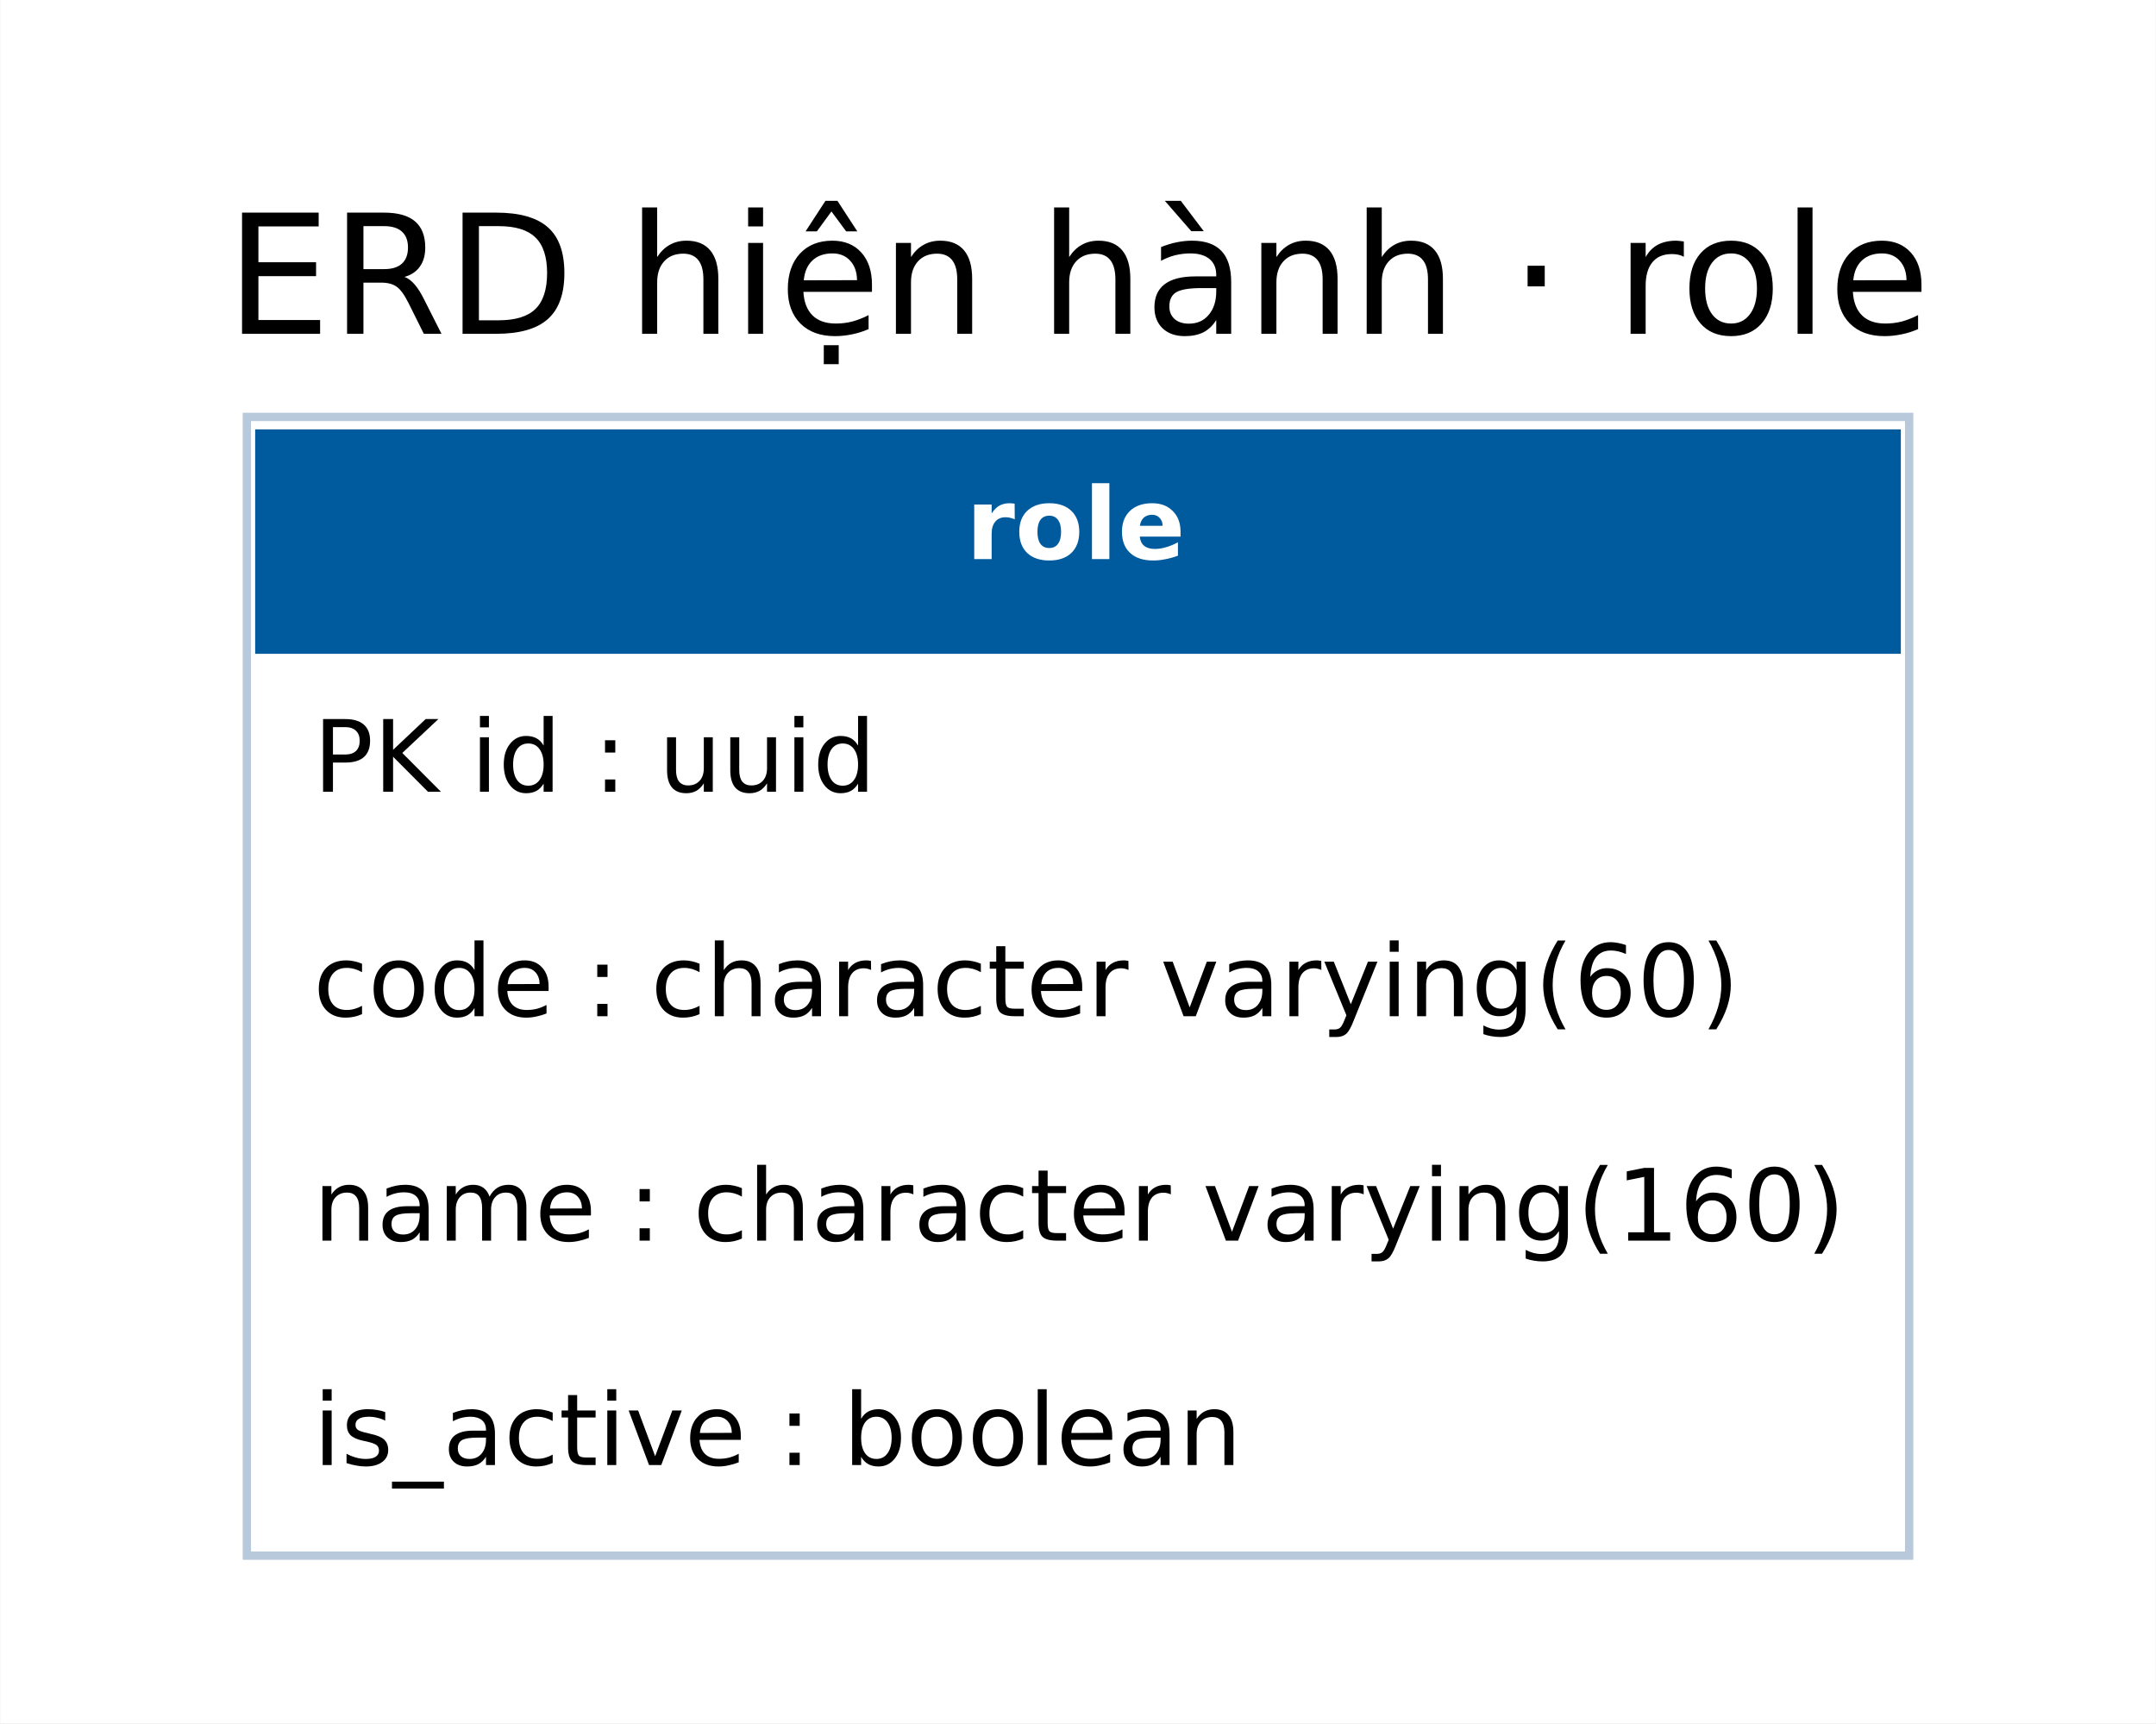
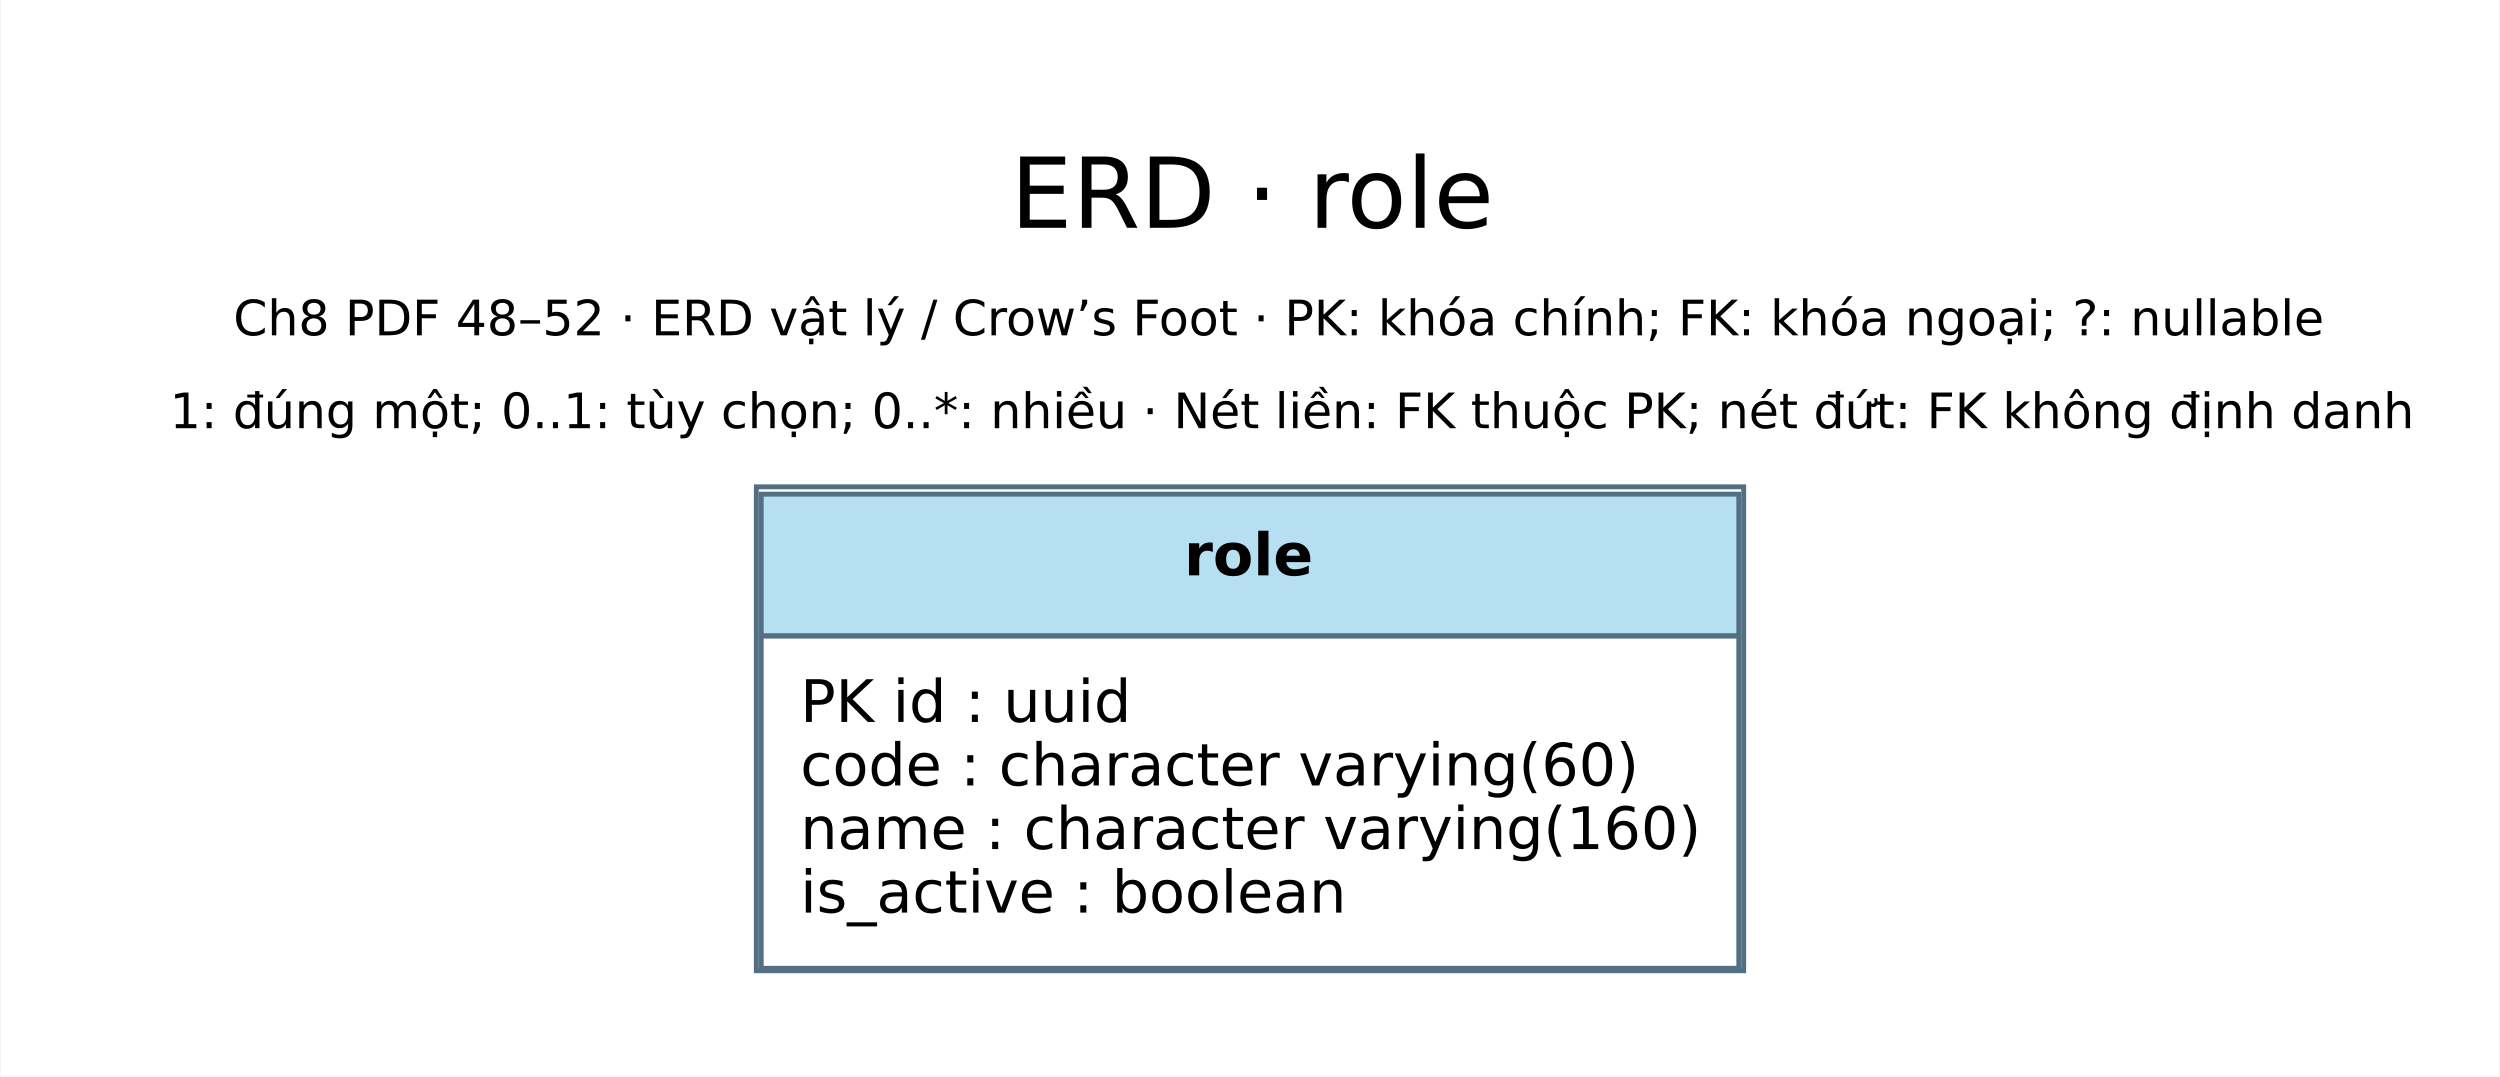
- <svg xmlns="http://www.w3.org/2000/svg" width="259pt" height="207pt" viewBox="0.00 0.00 259.32 207.32">
-   <g id="graph0" class="graph" transform="scale(1 1) rotate(0) translate(20.16 187.16)">
-     <polygon fill="white" stroke="transparent" points="-20.16,20.16 -20.16,-187.16 239.16,-187.16 239.16,20.16 -20.16,20.16" />
-     <text text-anchor="middle" x="109.5" y="-147" font-family="DejaVu Sans" font-size="20.00">ERD hiện hành · role</text>
+ <svg xmlns="http://www.w3.org/2000/svg" width="511pt" height="220pt" viewBox="0.00 0.00 511.20 220.20">
+   <g id="graph0" class="graph" transform="scale(1 1) rotate(0) translate(21.6 198.6)">
+     <polygon fill="white" stroke="transparent" points="-21.6,21.6 -21.6,-198.6 489.6,-198.6 489.6,21.6 -21.6,21.6" />
+     <text text-anchor="start" x="185" y="-152" font-family="DejaVu Sans" font-size="20.00">ERD · role</text>
+     <text text-anchor="start" x="26" y="-130" font-family="DejaVu Sans" font-size="10.00">Ch8 PDF 48–52 · ERD vật lý / Crow’s Foot · PK: khóa chính; FK: khóa ngoại; ?: nullable</text>
+     <text text-anchor="start" x="13" y="-111" font-family="DejaVu Sans" font-size="10.00">1: đúng một; 0..1: tùy chọn; 0..*: nhiều · Nét liền: FK thuộc PK; nét đứt: FK không định danh</text>
    <g id="node1" class="node">
-       <polygon fill="#005b9e" stroke="transparent" points="10.5,-108.5 10.5,-135.5 208.5,-135.5 208.5,-108.5 10.5,-108.5" />
-       <text text-anchor="start" x="96" y="-119.9" font-family="DejaVu Sans" font-weight="bold" font-size="12.00" fill="white">role</text>
-       <text text-anchor="start" x="17.5" y="-91.9" font-family="DejaVu Sans" font-size="12.00">PK id : uuid</text>
-       <text text-anchor="start" x="17.5" y="-64.9" font-family="DejaVu Sans" font-size="12.00">code : character varying(60)</text>
-       <text text-anchor="start" x="17.5" y="-37.9" font-family="DejaVu Sans" font-size="12.00">name : character varying(160)</text>
-       <text text-anchor="start" x="17.5" y="-10.9" font-family="DejaVu Sans" font-size="12.00">is_active : boolean</text>
-       <polygon fill="none" stroke="#b7c9da" points="9.5,0 9.5,-137 209.5,-137 209.5,0 9.5,0" />
+       <polygon fill="#b7dff2" stroke="transparent" points="134,-68.5 134,-97.5 334,-97.5 334,-68.5 134,-68.5" />
+       <polygon fill="none" stroke="#526f83" points="134,-68.5 134,-97.5 334,-97.5 334,-68.5 134,-68.5" />
+       <text text-anchor="start" x="220.5" y="-80.9" font-family="DejaVu Sans" font-weight="bold" font-size="12.00">role</text>
+       <polygon fill="none" stroke="#526f83" points="134,-0.5 134,-68.5 334,-68.5 334,-0.5 134,-0.5" />
+       <text text-anchor="start" x="142" y="-50.9" font-family="DejaVu Sans" font-size="12.00">PK id : uuid</text>
+       <text text-anchor="start" x="142" y="-37.9" font-family="DejaVu Sans" font-size="12.00">code : character varying(60)</text>
+       <text text-anchor="start" x="142" y="-24.9" font-family="DejaVu Sans" font-size="12.00">name : character varying(160)</text>
+       <text text-anchor="start" x="142" y="-11.9" font-family="DejaVu Sans" font-size="12.00">is_active : boolean</text>
+       <polygon fill="none" stroke="#526f83" points="133,0 133,-99 335,-99 335,0 133,0" />
    </g>
  </g>
</svg>
